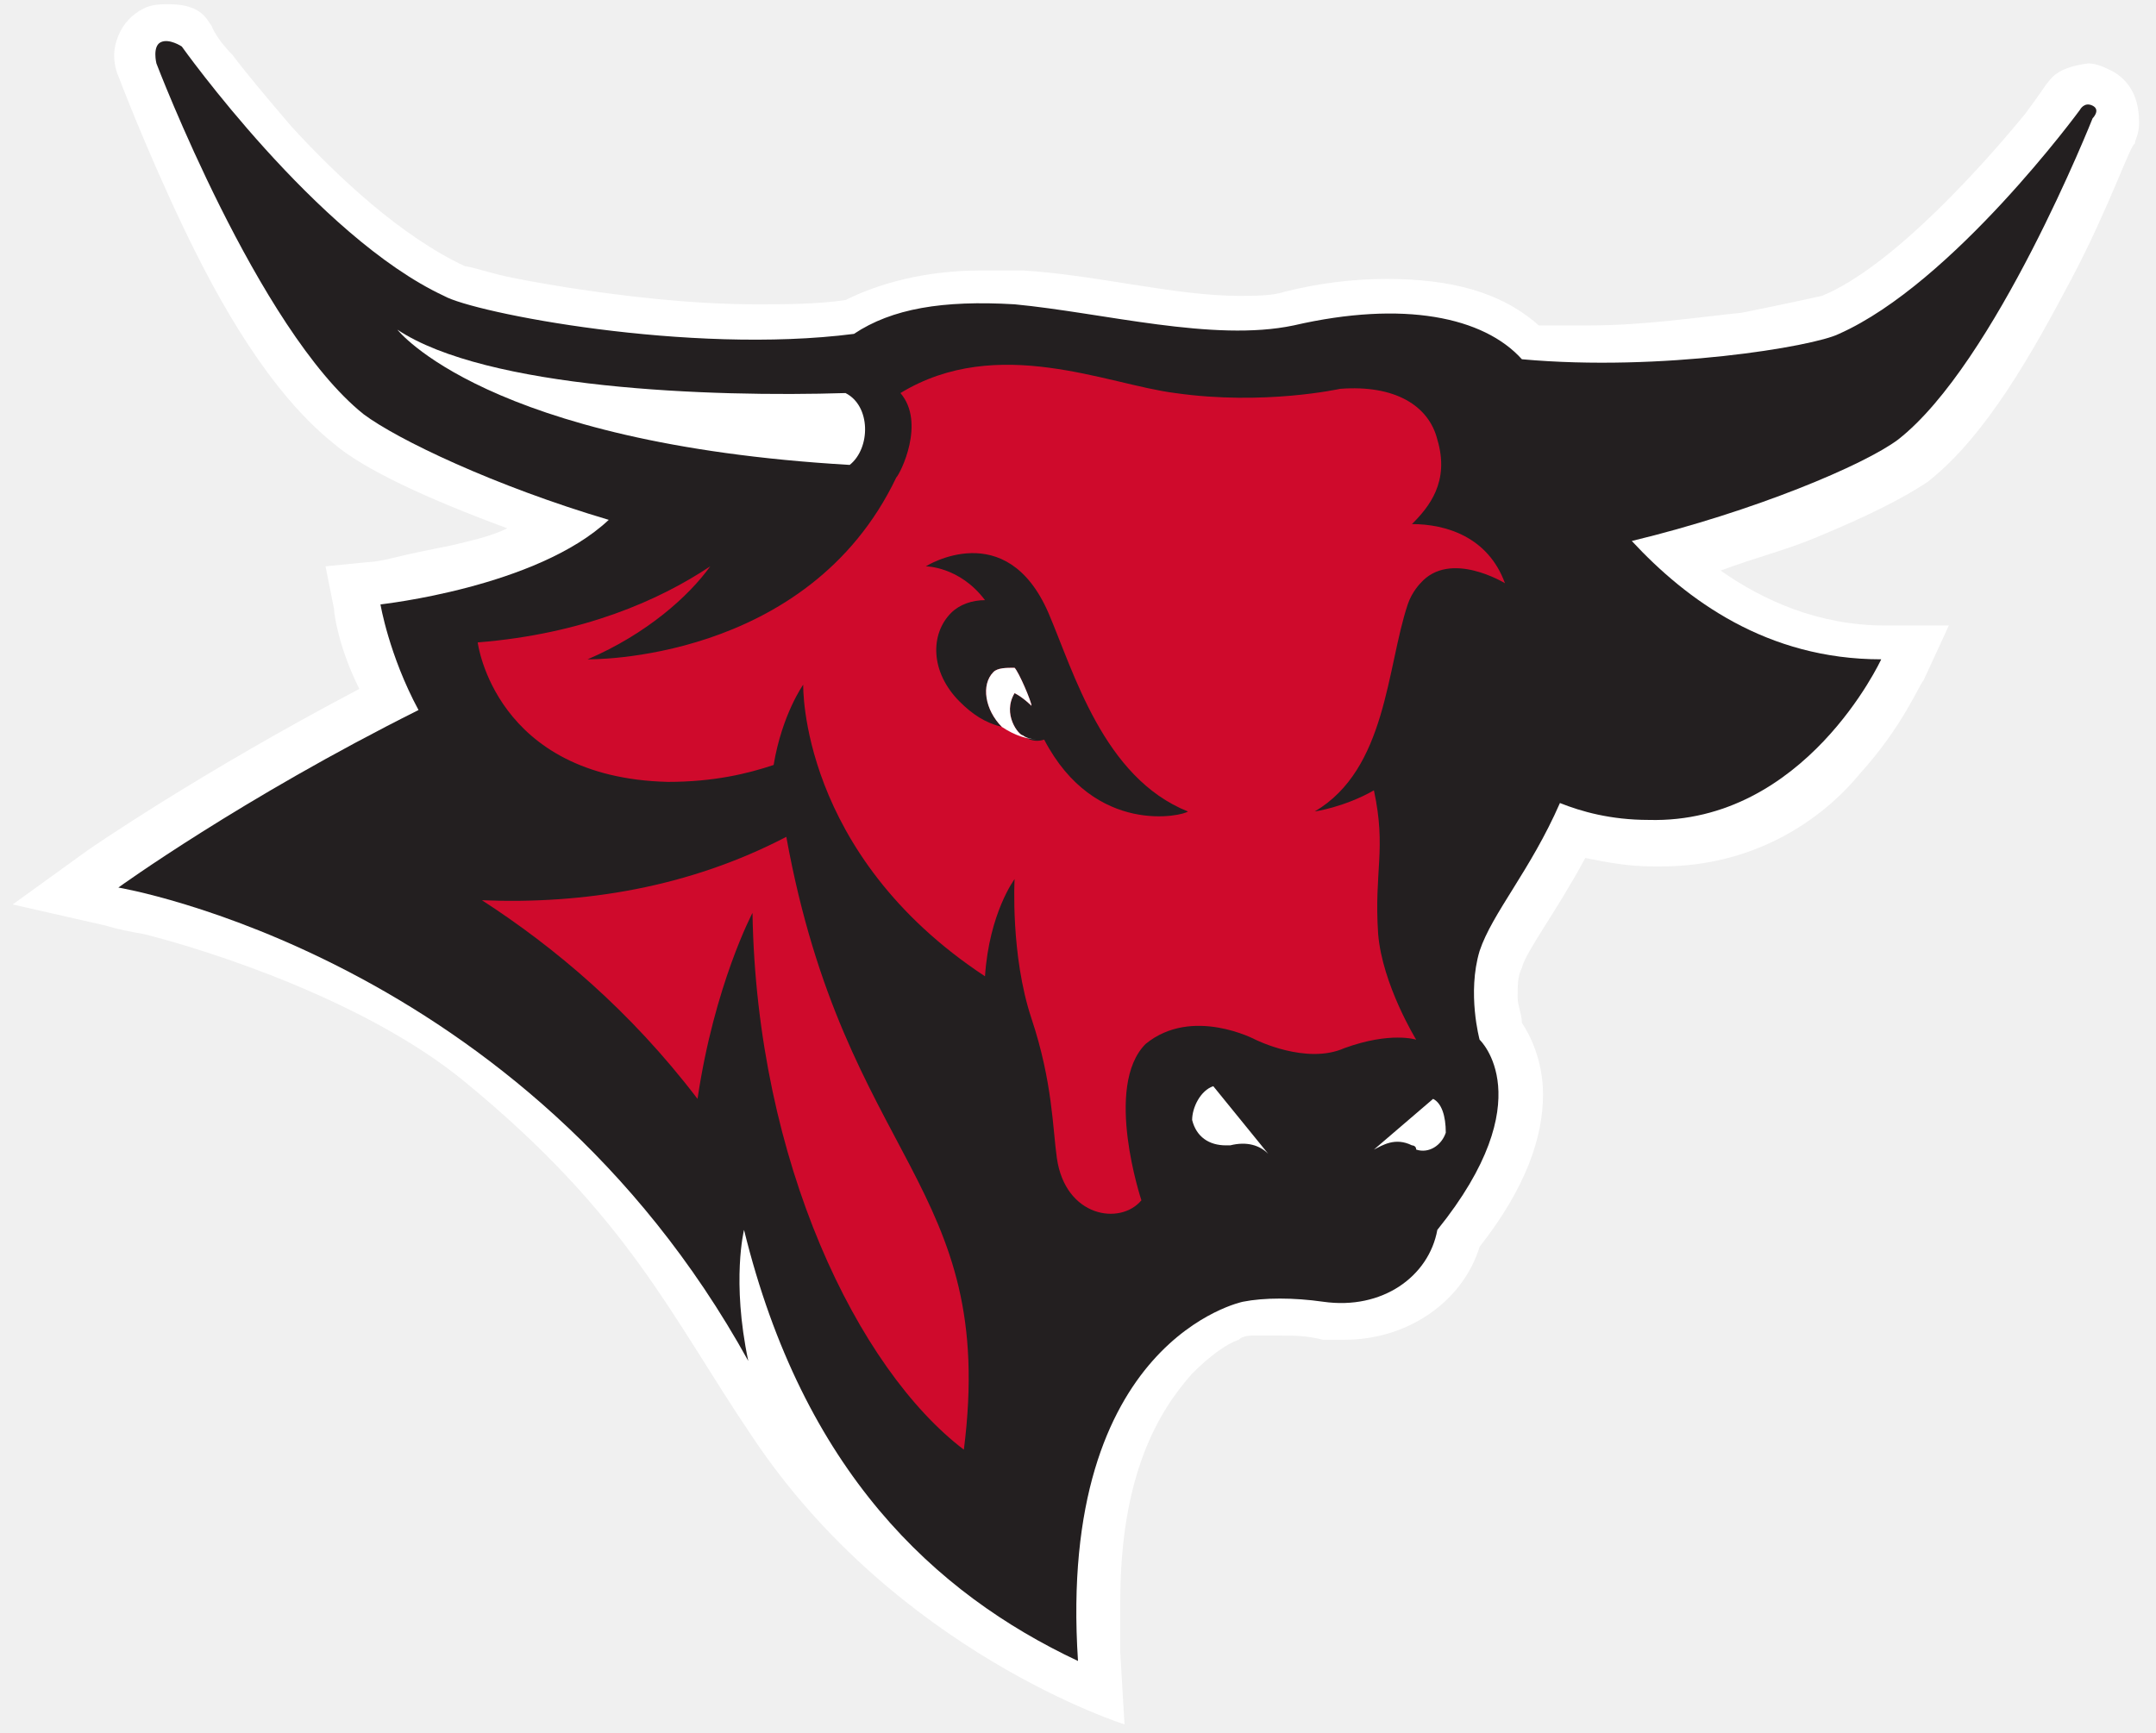
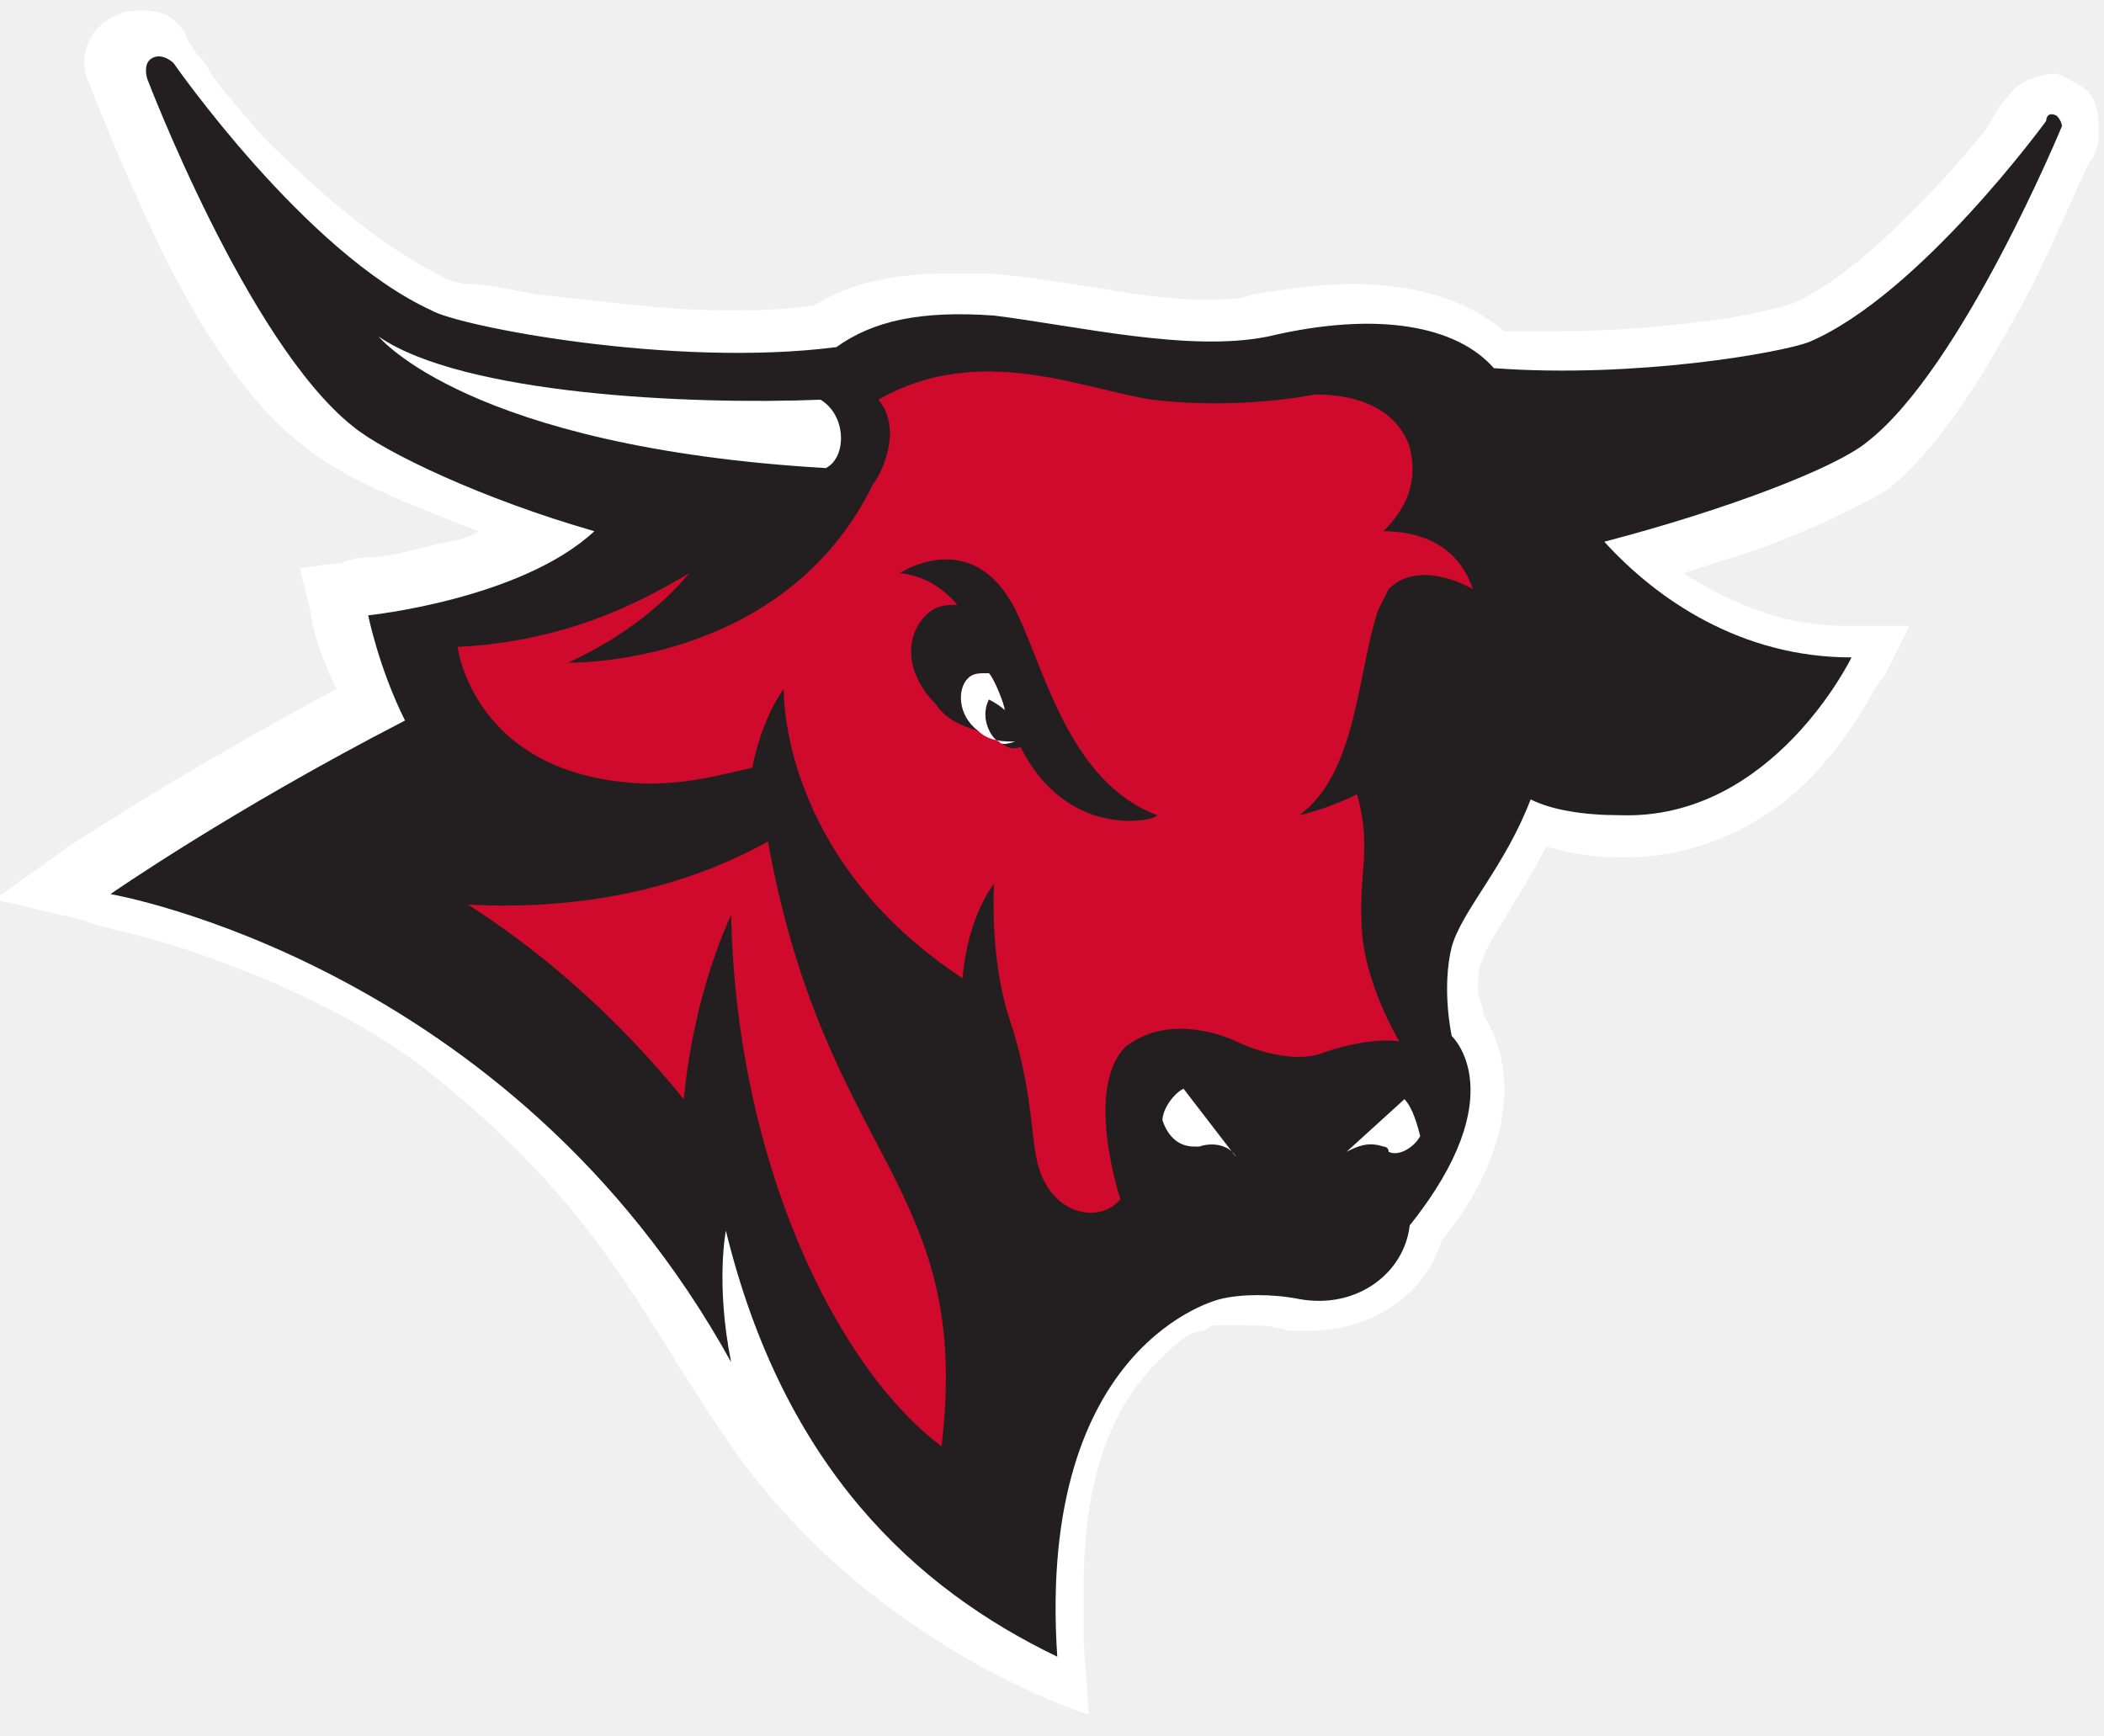
- <svg xmlns="http://www.w3.org/2000/svg" width="51" height="41" viewBox="0 0 51 41">
-   <path fill="#fff" d="M50 1.7c-.2-.1-.4-.2-.6-.2-.8.1-.9.4-1 .5 0 0-.2.3-.5.7-.9 1.1-3.1 3.6-4.8 4.3 0 0-.9.2-1.9.4-1 .1-2.3.3-3.6.3h-1.2c-.9-.8-2.1-1.1-3.6-1.1-.8 0-1.6.1-2.4.3-.3.1-.7.1-1.1.1-1.5 0-3.4-.5-5.1-.6h-1c-1.3 0-2.4.3-3.2.7-.7.1-1.4.1-2.1.1-1.6 0-3.2-.2-4.5-.4-.6-.1-1.2-.2-1.6-.3-.4-.1-.7-.2-.8-.2C9.5 5.6 8 4.2 6.9 3c-.6-.7-1.1-1.3-1.4-1.7C5.1.9 5 .6 5 .6 4.9.5 4.8.1 4 .1c-.2 0-.4 0-.6.1-.6.3-.7.9-.7 1.1 0 .3.1.5.1.5s.6 1.6 1.5 3.5 2.1 4 3.6 5.2c.7.6 2.2 1.3 4.1 2-.4.2-.9.3-1.3.4-.5.1-1 .2-1.4.3-.4.1-.6.1-.6.1l-1 .1.2 1c0 .1.1.9.6 1.9-3.8 2-6.4 3.8-6.4 3.8L.3 21.4l2.2.5s.3.1.9.2c1.6.4 5.3 1.6 7.6 3.5 3.9 3.2 4.9 5.6 6.8 8.4 3.4 5.1 8.8 6.8 8.8 6.8l-.1-1.7v-1.2c0-3 .9-4.5 1.7-5.4.4-.4.8-.7 1.1-.8.1-.1.3-.1.3-.1h.7c.3 0 .6 0 1 .1h.5c1.5 0 2.8-.9 3.2-2.2 1.1-1.4 1.5-2.6 1.5-3.6 0-.8-.3-1.4-.5-1.7 0-.2-.1-.4-.1-.6 0-.3 0-.5.1-.7.1-.4.8-1.3 1.5-2.6.5.1 1 .2 1.6.2h.2c2.2 0 3.8-1.1 4.7-2.2 1-1.1 1.4-2.1 1.5-2.2l.6-1.3h-1.5c-1.6 0-2.9-.6-3.9-1.3.8-.3 1.6-.5 2.3-.8 1.2-.5 2-.9 2.6-1.3 1.4-1.1 2.5-3.1 3.4-4.8.9-1.7 1.4-3.2 1.5-3.2 0-.1.1-.2.1-.5 0-.4-.1-.9-.6-1.2z" />
-   <path fill="#231F20" d="M49.5 2.5c-.2-.1-.3.1-.3.1s-3 4.1-5.7 5.3c-.6.3-4.2.9-7.5.6-.9-1-2.8-1.4-5.4-.8-1.9.4-4.5-.3-6.6-.5-1.7-.1-2.9.1-3.8.7-3.9.5-9-.5-9.7-.9-3-1.4-6.2-5.9-6.2-5.9S4 .9 3.8 1s-.1.5-.1.5 2.4 6.3 4.9 8.3c.8.6 3.1 1.7 5.8 2.5-1.7 1.6-5.4 2-5.4 2s.2 1.2.9 2.5C5.7 18.9 2.8 21 2.8 21s9.6 1.6 14.9 11.2c-.4-1.9-.1-3.1-.1-3.1 1.4 5.7 4.5 8.6 7.9 10.2-.5-7.6 3.9-8.5 3.9-8.5.5-.1 1.2-.1 1.9 0 1.4.2 2.5-.6 2.7-1.7 2.5-3.1 1-4.5 1-4.5s-.3-1.1 0-2.1c.3-.9 1.2-1.9 1.9-3.5.5.2 1.2.4 2.1.4 3.7.1 5.5-3.8 5.5-3.8-2.7 0-4.6-1.4-5.9-2.8 2.9-.7 5.5-1.8 6.3-2.4 2.3-1.8 4.6-7.6 4.6-7.6s.2-.2 0-.3z" />
-   <path fill="#CF0A2C" d="M33.3 14.3c.1-.3.3-.5.3-.5.7-.8 2 0 2 0-.4-1.1-1.4-1.4-2.2-1.4.4-.4.9-1 .6-2-.2-.8-1-1.3-2.3-1.2 0 0-1.8.4-3.9.1-1.6-.2-4.2-1.4-6.5 0 .6.7 0 1.9-.1 2-2.1 4.4-7.3 4.3-7.3 4.3 1.4-.6 2.4-1.5 2.9-2.2-1.2.8-3 1.6-5.5 1.8 0 0 .4 3.2 4.5 3.3 1.1 0 1.9-.2 2.5-.4.2-1.2.7-1.9.7-1.9s-.1 4 4.3 6.9c.1-1.5.7-2.3.7-2.3s-.1 1.8.4 3.3c.5 1.5.5 2.6.6 3.3.2 1.4 1.5 1.6 2 1 0 0-.9-2.7.1-3.7 1.1-.9 2.6-.1 2.6-.1s1.2.6 2.1.2c1.1-.4 1.7-.2 1.7-.2s-.8-1.3-.9-2.5c-.1-1.5.2-2-.1-3.4-.7.4-1.4.5-1.4.5 1.7-1 1.7-3.4 2.2-4.9zm-8.6 3.2c-.3.1-.5-.1-.5-.1-.1 0-.5-.5-.2-1 .2.1.4.3.4.3 0-.1-.3-.8-.4-.9-.2 0-.4 0-.5.1-.3.3-.2.9.2 1.3-.4-.1-.7-.3-1-.6-.7-.7-.7-1.6-.2-2.1.2-.2.5-.3.8-.3-.6-.8-1.4-.8-1.4-.8s1.9-1.2 2.9 1.1c.6 1.4 1.3 3.9 3.3 4.7-.1.1-2.2.6-3.4-1.7zM17.8 21.6c.1 5.9 2.5 10.8 5 12.7.8-6.3-2.8-6.8-4.2-14.5-2.3 1.2-4.8 1.6-7.2 1.5 1.7 1.1 3.5 2.6 5.1 4.7.4-2.7 1.3-4.4 1.3-4.4z" />
-   <g fill="#fff">
-     <path d="M20 9.3c-3.2.1-8.5-.1-10.6-1.5 0 0 2.1 2.7 10.7 3.2.5-.4.5-1.4-.1-1.7zM28.7 25.7c-.3.1-.5.5-.5.8.1.4.4.6.8.6h.1c.4-.1.7 0 .9.2l-1.3-1.6zM33.9 26l-1.4 1.2c.2-.1.5-.3.9-.1 0 0 .1 0 .1.1.3.1.6-.1.7-.4 0-.4-.1-.7-.3-.8zM24.2 17.4c-.1 0-.5-.5-.2-1 .2.1.4.3.4.3 0-.1-.3-.8-.4-.9-.2 0-.4 0-.5.1-.3.3-.2.9.2 1.3.3.2.6.3.9.3-.3 0-.4-.1-.4-.1z" />
+ <svg xmlns="http://www.w3.org/2000/svg" version="1.1" id="Layer_1" x="0px" y="0px" width="40px" height="33px" viewBox="-274.5 380 40 33" enable-background="new -274.5 380 40 33" xml:space="preserve">
+   <g>
+     <path fill="#FFFFFF" d="M-235,381.6c-0.2-0.1-0.3-0.2-0.5-0.2c-0.6,0.1-0.7,0.3-0.8,0.4c0,0-0.2,0.2-0.4,0.6   c-0.7,0.9-2.5,2.9-3.8,3.4c0,0-0.7,0.2-1.5,0.3c-0.8,0.1-1.8,0.2-2.9,0.2h-1c-0.7-0.6-1.7-0.9-2.9-0.9c-0.6,0-1.3,0.1-1.9,0.2   c-0.2,0.1-0.6,0.1-0.9,0.1c-1.2,0-2.7-0.4-4.1-0.5h-0.8c-1,0-1.9,0.2-2.5,0.6c-0.6,0.1-1.1,0.1-1.7,0.1c-1.3,0-2.5-0.2-3.6-0.3   c-0.5-0.1-1-0.2-1.3-0.2s-0.6-0.2-0.6-0.2c-1.2-0.6-2.4-1.7-3.3-2.6c-0.5-0.6-0.9-1-1.1-1.4c-0.3-0.3-0.4-0.6-0.4-0.6   c-0.1-0.1-0.2-0.4-0.8-0.4c-0.2,0-0.3,0-0.5,0.1c-0.5,0.2-0.6,0.7-0.6,0.9c0,0.2,0.1,0.4,0.1,0.4s0.5,1.3,1.2,2.8   c0.7,1.5,1.7,3.2,2.9,4.1c0.6,0.5,1.7,1,3.3,1.6c-0.3,0.2-0.7,0.2-1,0.3c-0.4,0.1-0.8,0.2-1.1,0.2s-0.5,0.1-0.5,0.1l-0.8,0.1   l0.2,0.8c0,0.1,0.1,0.7,0.5,1.5c-3,1.6-5.1,3-5.1,3l-1.4,1l1.7,0.4c0,0,0.2,0.1,0.7,0.2c1.3,0.3,4.2,1.3,6,2.8   c3.1,2.5,3.9,4.5,5.4,6.7c2.7,4.1,7,5.4,7,5.4l-0.1-1.4v-1c0-2.4,0.7-3.6,1.4-4.3c0.3-0.3,0.6-0.6,0.9-0.6c0.1-0.1,0.2-0.1,0.2-0.1   h0.6c0.2,0,0.5,0,0.8,0.1h0.4c1.2,0,2.2-0.7,2.5-1.7c0.9-1.1,1.2-2.1,1.2-2.9c0-0.6-0.2-1.1-0.4-1.4c0-0.2-0.1-0.3-0.1-0.5   c0-0.2,0-0.4,0.1-0.6c0.1-0.3,0.6-1,1.2-2.1c0.4,0.1,0.8,0.2,1.3,0.2h0.2c1.7,0,3-0.9,3.7-1.7c0.8-0.9,1.1-1.7,1.2-1.7l0.5-1h-1.2   c-1.3,0-2.3-0.5-3.1-1c0.6-0.2,1.3-0.4,1.8-0.6c1-0.4,1.6-0.7,2.1-1c1.1-0.9,2-2.5,2.7-3.8c0.7-1.4,1.1-2.5,1.2-2.5   c0-0.1,0.1-0.2,0.1-0.4C-234.6,382.2-234.6,381.8-235,381.6z" />
+     <path fill="#231F20" d="M-235.4,382.2c-0.2-0.1-0.2,0.1-0.2,0.1s-2.4,3.3-4.5,4.2c-0.5,0.2-3.3,0.7-6,0.5c-0.7-0.8-2.2-1.1-4.3-0.6   c-1.5,0.3-3.6-0.2-5.2-0.4c-1.4-0.1-2.3,0.1-3,0.6c-3.1,0.4-7.2-0.4-7.7-0.7c-2.4-1.1-4.9-4.7-4.9-4.7s-0.2-0.2-0.4-0.1   c-0.2,0.1-0.1,0.4-0.1,0.4s1.9,5,3.9,6.6c0.6,0.5,2.5,1.4,4.6,2c-1.4,1.3-4.3,1.6-4.3,1.6s0.2,1,0.7,2c-3.3,1.7-5.6,3.3-5.6,3.3   s7.6,1.3,11.8,8.9c-0.3-1.5-0.1-2.5-0.1-2.5c1.1,4.5,3.6,6.8,6.3,8.1c-0.4-6,3.1-6.8,3.1-6.8c0.4-0.1,1-0.1,1.5,0   c1.1,0.2,2-0.5,2.1-1.4c2-2.5,0.8-3.6,0.8-3.6s-0.2-0.9,0-1.7c0.2-0.7,1-1.5,1.5-2.8c0.4,0.2,1,0.3,1.7,0.3c2.9,0.1,4.4-3,4.4-3   c-2.1,0-3.7-1.1-4.7-2.2c2.3-0.6,4.4-1.4,5-1.9c1.8-1.4,3.7-6,3.7-6S-235.3,382.3-235.4,382.2z" />
+     <path fill="#CF0A2C" d="M-248.3,391.6c0.1-0.2,0.2-0.4,0.2-0.4c0.6-0.6,1.6,0,1.6,0c-0.3-0.9-1.1-1.1-1.7-1.1   c0.3-0.3,0.7-0.8,0.5-1.6c-0.2-0.6-0.8-1-1.8-1c0,0-1.4,0.3-3.1,0.1c-1.3-0.2-3.3-1.1-5.2,0c0.5,0.6,0,1.5-0.1,1.6   c-1.7,3.5-5.8,3.4-5.8,3.4c1.1-0.5,1.9-1.2,2.3-1.7c-1,0.6-2.4,1.3-4.4,1.4c0,0,0.3,2.5,3.6,2.6c0.9,0,1.5-0.2,2-0.3   c0.2-1,0.6-1.5,0.6-1.5s-0.1,3.2,3.4,5.5c0.1-1.2,0.6-1.8,0.6-1.8s-0.1,1.4,0.3,2.6s0.4,2.1,0.5,2.6c0.2,1.1,1.2,1.3,1.6,0.8   c0,0-0.7-2.1,0.1-2.9c0.9-0.7,2.1-0.1,2.1-0.1s1,0.5,1.7,0.2c0.9-0.3,1.4-0.2,1.4-0.2s-0.6-1-0.7-2c-0.1-1.2,0.2-1.6-0.1-2.7   c-0.6,0.3-1.1,0.4-1.1,0.4C-248.7,394.7-248.7,392.8-248.3,391.6z M-255.1,394.2c-0.2,0.1-0.4-0.1-0.4-0.1c-0.1,0-0.4-0.4-0.2-0.8   c0.2,0.1,0.3,0.2,0.3,0.2c0-0.1-0.2-0.6-0.3-0.7c-0.2,0-0.3,0-0.4,0.1c-0.2,0.2-0.2,0.7,0.2,1c-0.3-0.1-0.6-0.2-0.8-0.5   c-0.6-0.6-0.6-1.3-0.2-1.7c0.2-0.2,0.4-0.2,0.6-0.2c-0.5-0.6-1.1-0.6-1.1-0.6s1.5-1,2.3,0.9c0.5,1.1,1,3.1,2.6,3.7   C-252.5,395.6-254.2,396-255.1,394.2z M-260.6,397.4c0.1,4.7,2,8.6,4,10.1c0.6-5-2.2-5.4-3.3-11.5c-1.8,1-3.8,1.3-5.7,1.2   c1.4,0.9,2.8,2.1,4.1,3.7C-261.3,398.8-260.6,397.4-260.6,397.4z" />
+     <g>
+       <path fill="#FFFFFF" d="M-258.9,387.6c-2.5,0.1-6.8-0.1-8.4-1.2c0,0,1.7,2.1,8.5,2.5C-258.4,388.7-258.4,387.9-258.9,387.6z     M-252,400.7c-0.2,0.1-0.4,0.4-0.4,0.6c0.1,0.3,0.3,0.5,0.6,0.5h0.1c0.3-0.1,0.6,0,0.7,0.2L-252,400.7z M-247.8,400.9l-1.1,1    c0.2-0.1,0.4-0.2,0.7-0.1c0,0,0.1,0,0.1,0.1c0.2,0.1,0.5-0.1,0.6-0.3C-247.6,401.2-247.7,401-247.8,400.9z M-255.5,394.1    c-0.1,0-0.4-0.4-0.2-0.8c0.2,0.1,0.3,0.2,0.3,0.2c0-0.1-0.2-0.6-0.3-0.7c-0.2,0-0.3,0-0.4,0.1c-0.2,0.2-0.2,0.7,0.2,1    c0.2,0.2,0.5,0.2,0.7,0.2C-255.5,394.2-255.5,394.1-255.5,394.1z" />
+     </g>
  </g>
</svg>
